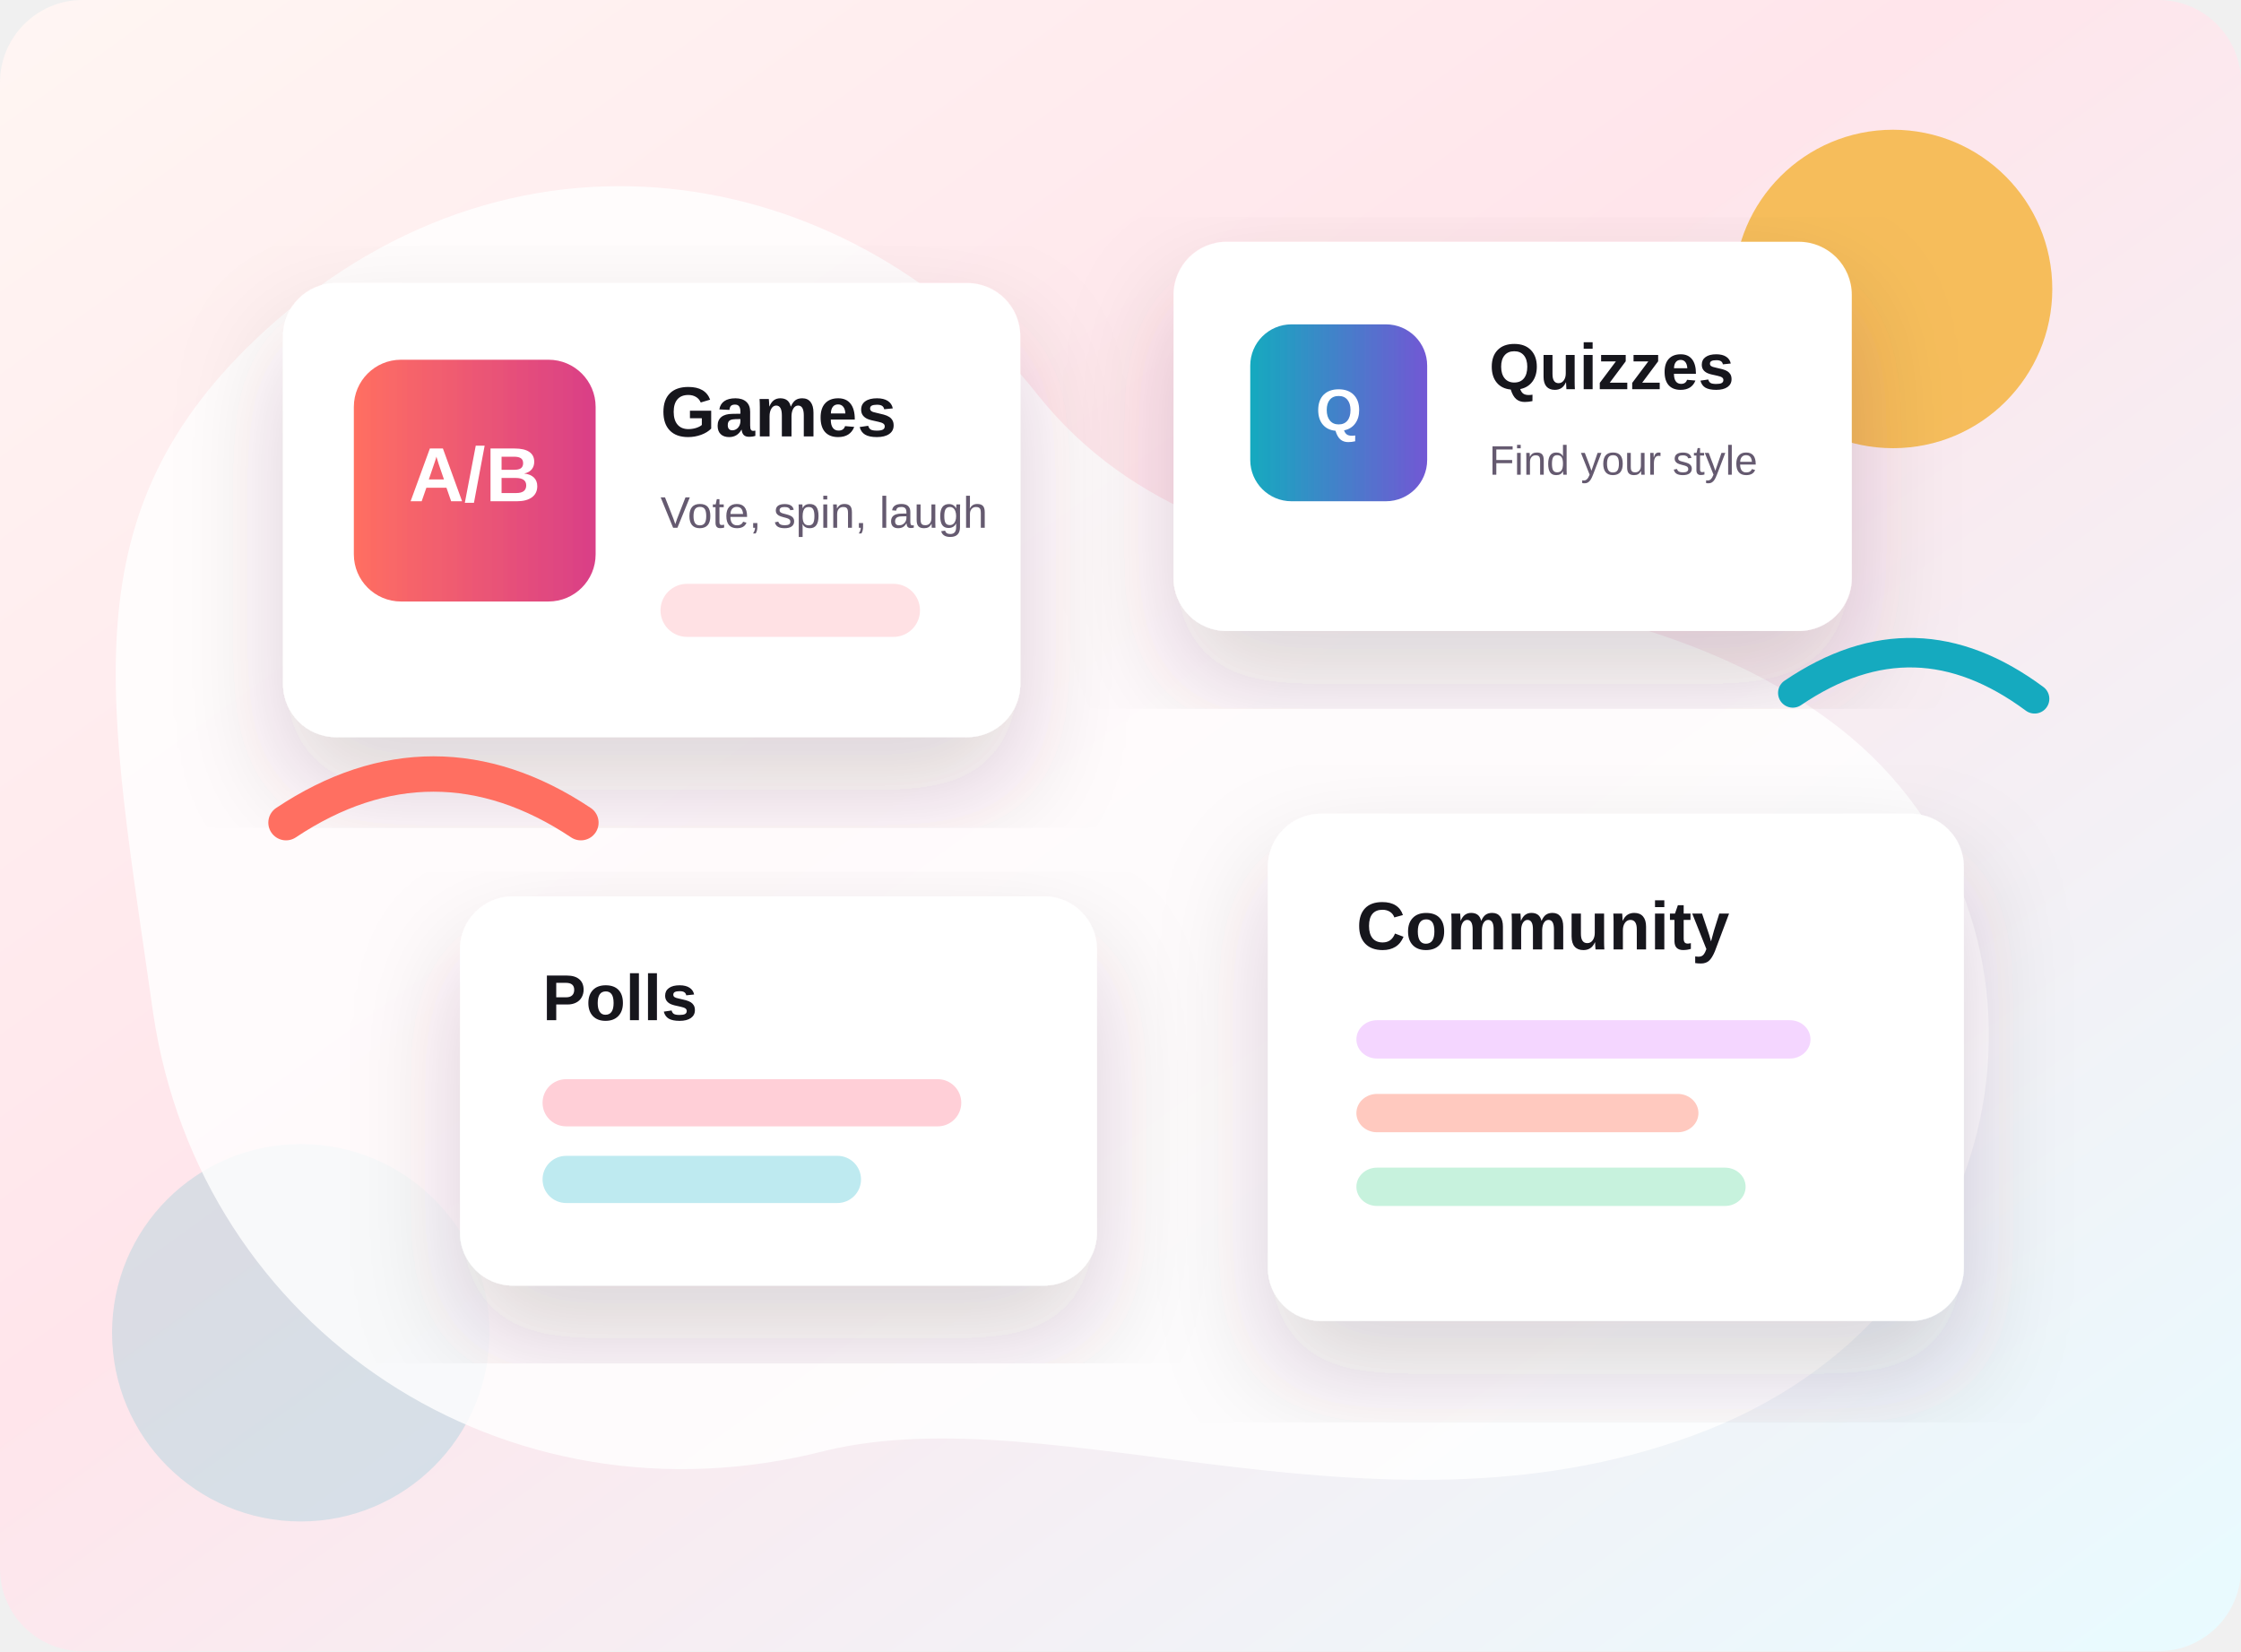
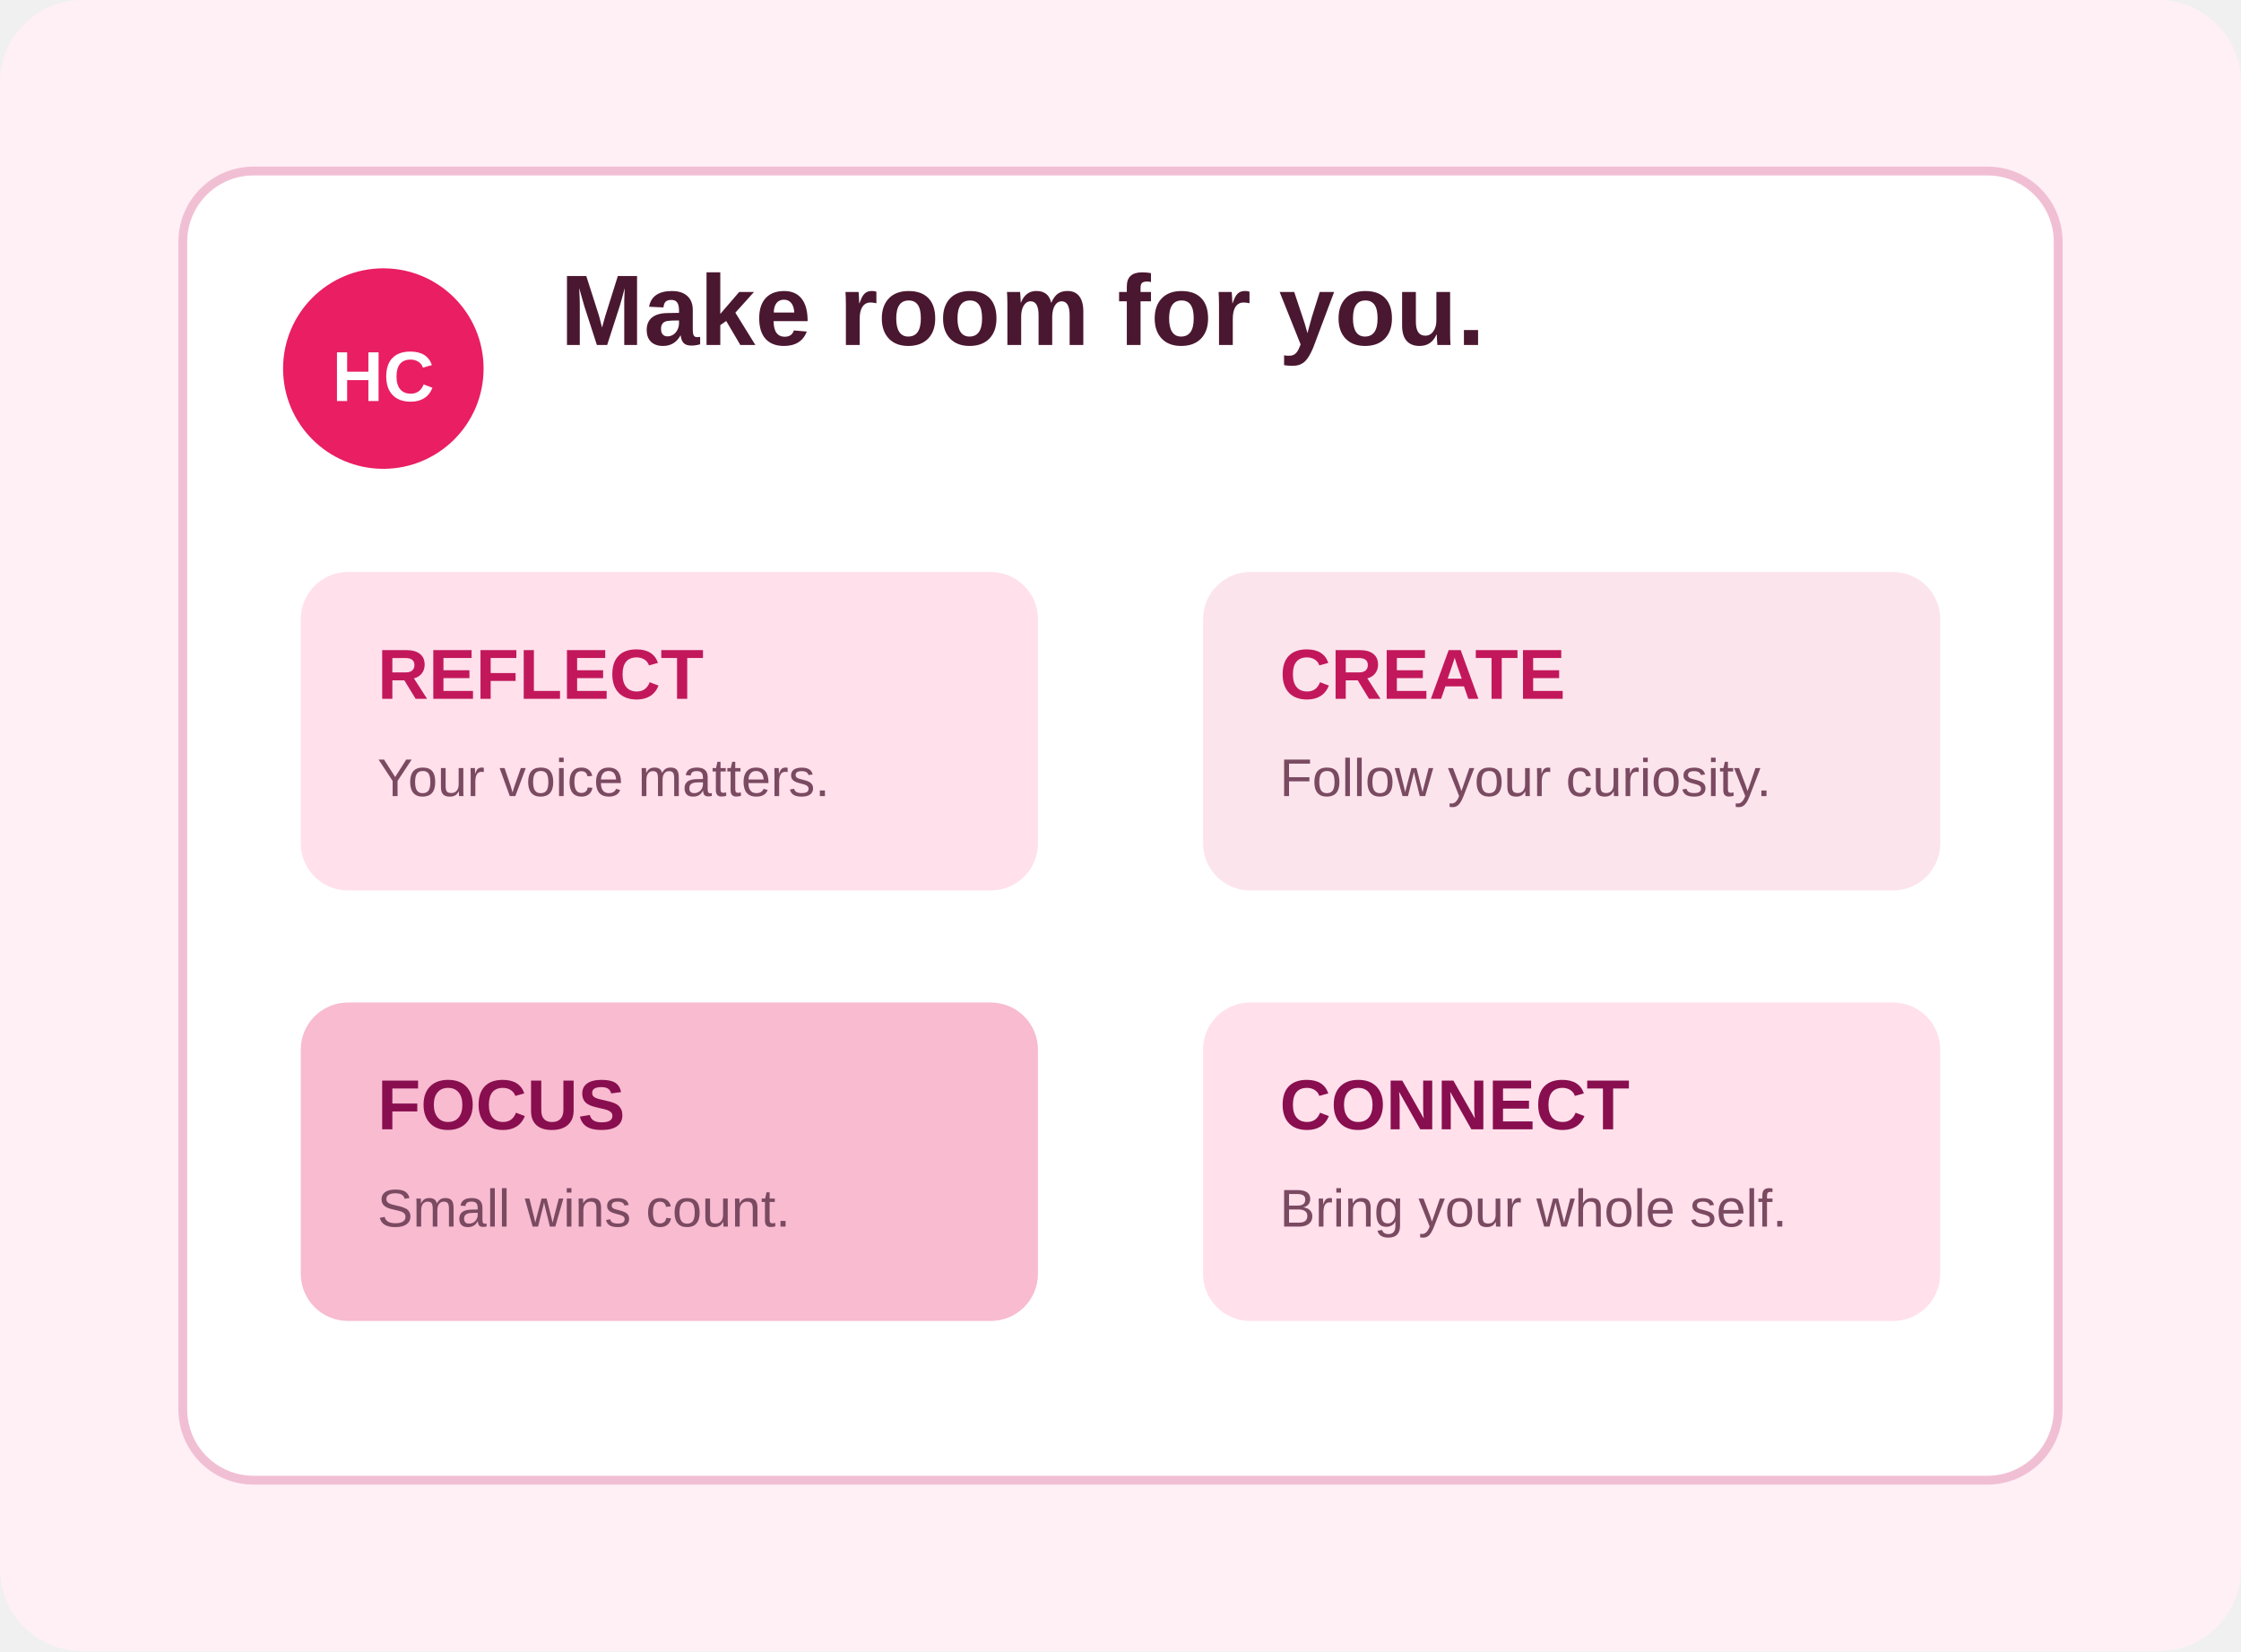
<svg xmlns="http://www.w3.org/2000/svg" viewBox="0 0 760 560" role="img" aria-labelledby="title desc">
-   <defs>
-     <linearGradient id="bg" x1="0" x2="1" y1="0" y2="1">
-       <stop offset="0" stop-color="#fff6f3" />
-       <stop offset="0.43" stop-color="#ffe5eb" />
-       <stop offset="1" stop-color="#e8fbff" />
-     </linearGradient>
-     <linearGradient id="coral" x1="0" x2="1">
-       <stop offset="0" stop-color="#ff6f61" />
-       <stop offset="1" stop-color="#d93f87" />
-     </linearGradient>
-     <linearGradient id="teal" x1="0" x2="1">
-       <stop offset="0" stop-color="#15aabf" />
-       <stop offset="1" stop-color="#7257d4" />
-     </linearGradient>
-     <filter id="shadow" x="-20%" y="-20%" width="140%" height="140%">
-       <feDropShadow dx="0" dy="18" stdDeviation="18" flood-color="#4c2442" flood-opacity="0.18" />
-     </filter>
-   </defs>
-   <rect width="760" height="560" rx="28" fill="url(#bg)" />
-   <circle cx="642" cy="98" r="54" fill="#f5b84b" opacity="0.9" />
-   <circle cx="102" cy="452" r="64" fill="#15aabf" opacity="0.16" />
-   <path d="M90 112 C178 32 292 58 352 134 C416 214 534 181 620 244 C705 306 690 441 579 485 C470 528 359 473 280 492 C171 520 68 451 52 344 C37 238 22 174 90 112Z" fill="#ffffff" opacity="0.82" />
-   <g filter="url(#shadow)">
-     <rect x="96" y="96" width="250" height="154" rx="18" fill="#ffffff" />
-     <rect x="120" y="122" width="82" height="82" rx="16" fill="url(#coral)" />
-     <text x="161" y="170" font-family="Arial, sans-serif" font-size="26" font-weight="700" text-anchor="middle" fill="#ffffff">A/B</text>
-     <text x="224" y="148" font-family="Arial, sans-serif" font-size="24" font-weight="700" fill="#17131f">Games</text>
-     <text x="224" y="179" font-family="Arial, sans-serif" font-size="15" fill="#655a6f">Vote, spin, laugh</text>
-     <rect x="224" y="198" width="88" height="18" rx="9" fill="#ffe1e4" />
-   </g>
-   <g filter="url(#shadow)">
-     <rect x="398" y="82" width="230" height="132" rx="18" fill="#ffffff" />
-     <rect x="424" y="110" width="60" height="60" rx="14" fill="url(#teal)" />
-     <text x="454" y="146" font-family="Arial, sans-serif" font-size="20" font-weight="700" text-anchor="middle" fill="#ffffff">Q</text>
-     <text x="505" y="132" font-family="Arial, sans-serif" font-size="22" font-weight="700" fill="#17131f">Quizzes</text>
-     <text x="505" y="161" font-family="Arial, sans-serif" font-size="14" fill="#655a6f">Find your style</text>
-   </g>
-   <g filter="url(#shadow)">
-     <rect x="156" y="304" width="216" height="132" rx="18" fill="#ffffff" />
-     <text x="184" y="346" font-family="Arial, sans-serif" font-size="22" font-weight="700" fill="#17131f">Polls</text>
-     <rect x="184" y="366" width="142" height="16" rx="8" fill="#ffcfd7" />
-     <rect x="184" y="392" width="108" height="16" rx="8" fill="#beeaf0" />
-   </g>
-   <g filter="url(#shadow)">
-     <rect x="430" y="276" width="236" height="172" rx="18" fill="#ffffff" />
-     <text x="460" y="322" font-family="Arial, sans-serif" font-size="23" font-weight="700" fill="#17131f">Community</text>
-     <rect x="460" y="346" width="154" height="13" rx="7" fill="#f4d6ff" />
-     <rect x="460" y="371" width="116" height="13" rx="7" fill="#ffc9bf" />
-     <rect x="460" y="396" width="132" height="13" rx="7" fill="#c7f2dd" />
-   </g>
-   <path d="M97 279 C130 257 164 257 197 279" fill="none" stroke="#ff6f61" stroke-width="12" stroke-linecap="round" />
-   <path d="M608 235 C636 216 663 217 690 237" fill="none" stroke="#15aabf" stroke-width="10" stroke-linecap="round" />
+   <rect width="760" height="560" rx="28" fill="#fff0f6" />
+   <rect x="62" y="58" width="636" height="444" rx="24" fill="#ffffff" stroke="#f1bfd3" stroke-width="3" />
+   <circle cx="130" cy="125" r="34" fill="#e91e63" />
+   <text x="130" y="136" text-anchor="middle" font-family="Arial, sans-serif" font-size="24" font-weight="700" fill="#ffffff">HC</text>
+   <text x="190" y="117" font-family="Arial, sans-serif" font-size="34" font-weight="700" fill="#4a1730">Make room for you.</text>
+   <rect x="102" y="194" width="250" height="108" rx="16" fill="#ffe0eb" />
+   <text x="128" y="237" font-family="Arial, sans-serif" font-size="24" font-weight="700" fill="#c2185b">REFLECT</text>
+   <text x="128" y="270" font-family="Arial, sans-serif" font-size="18" fill="#7a4a61">Your voice matters.</text>
+   <rect x="408" y="194" width="250" height="108" rx="16" fill="#fce4ec" />
+   <text x="434" y="237" font-family="Arial, sans-serif" font-size="24" font-weight="700" fill="#c2185b">CREATE</text>
+   <text x="434" y="270" font-family="Arial, sans-serif" font-size="18" fill="#7a4a61">Follow your curiosity.</text>
+   <rect x="102" y="340" width="250" height="108" rx="16" fill="#f8bbd0" />
+   <text x="128" y="383" font-family="Arial, sans-serif" font-size="24" font-weight="700" fill="#880e4f">FOCUS</text>
+   <text x="128" y="416" font-family="Arial, sans-serif" font-size="18" fill="#7a4a61">Small wins count.</text>
+   <rect x="408" y="340" width="250" height="108" rx="16" fill="#ffe0eb" />
+   <text x="434" y="383" font-family="Arial, sans-serif" font-size="24" font-weight="700" fill="#880e4f">CONNECT</text>
+   <text x="434" y="416" font-family="Arial, sans-serif" font-size="18" fill="#7a4a61">Bring your whole self.</text>
</svg>
